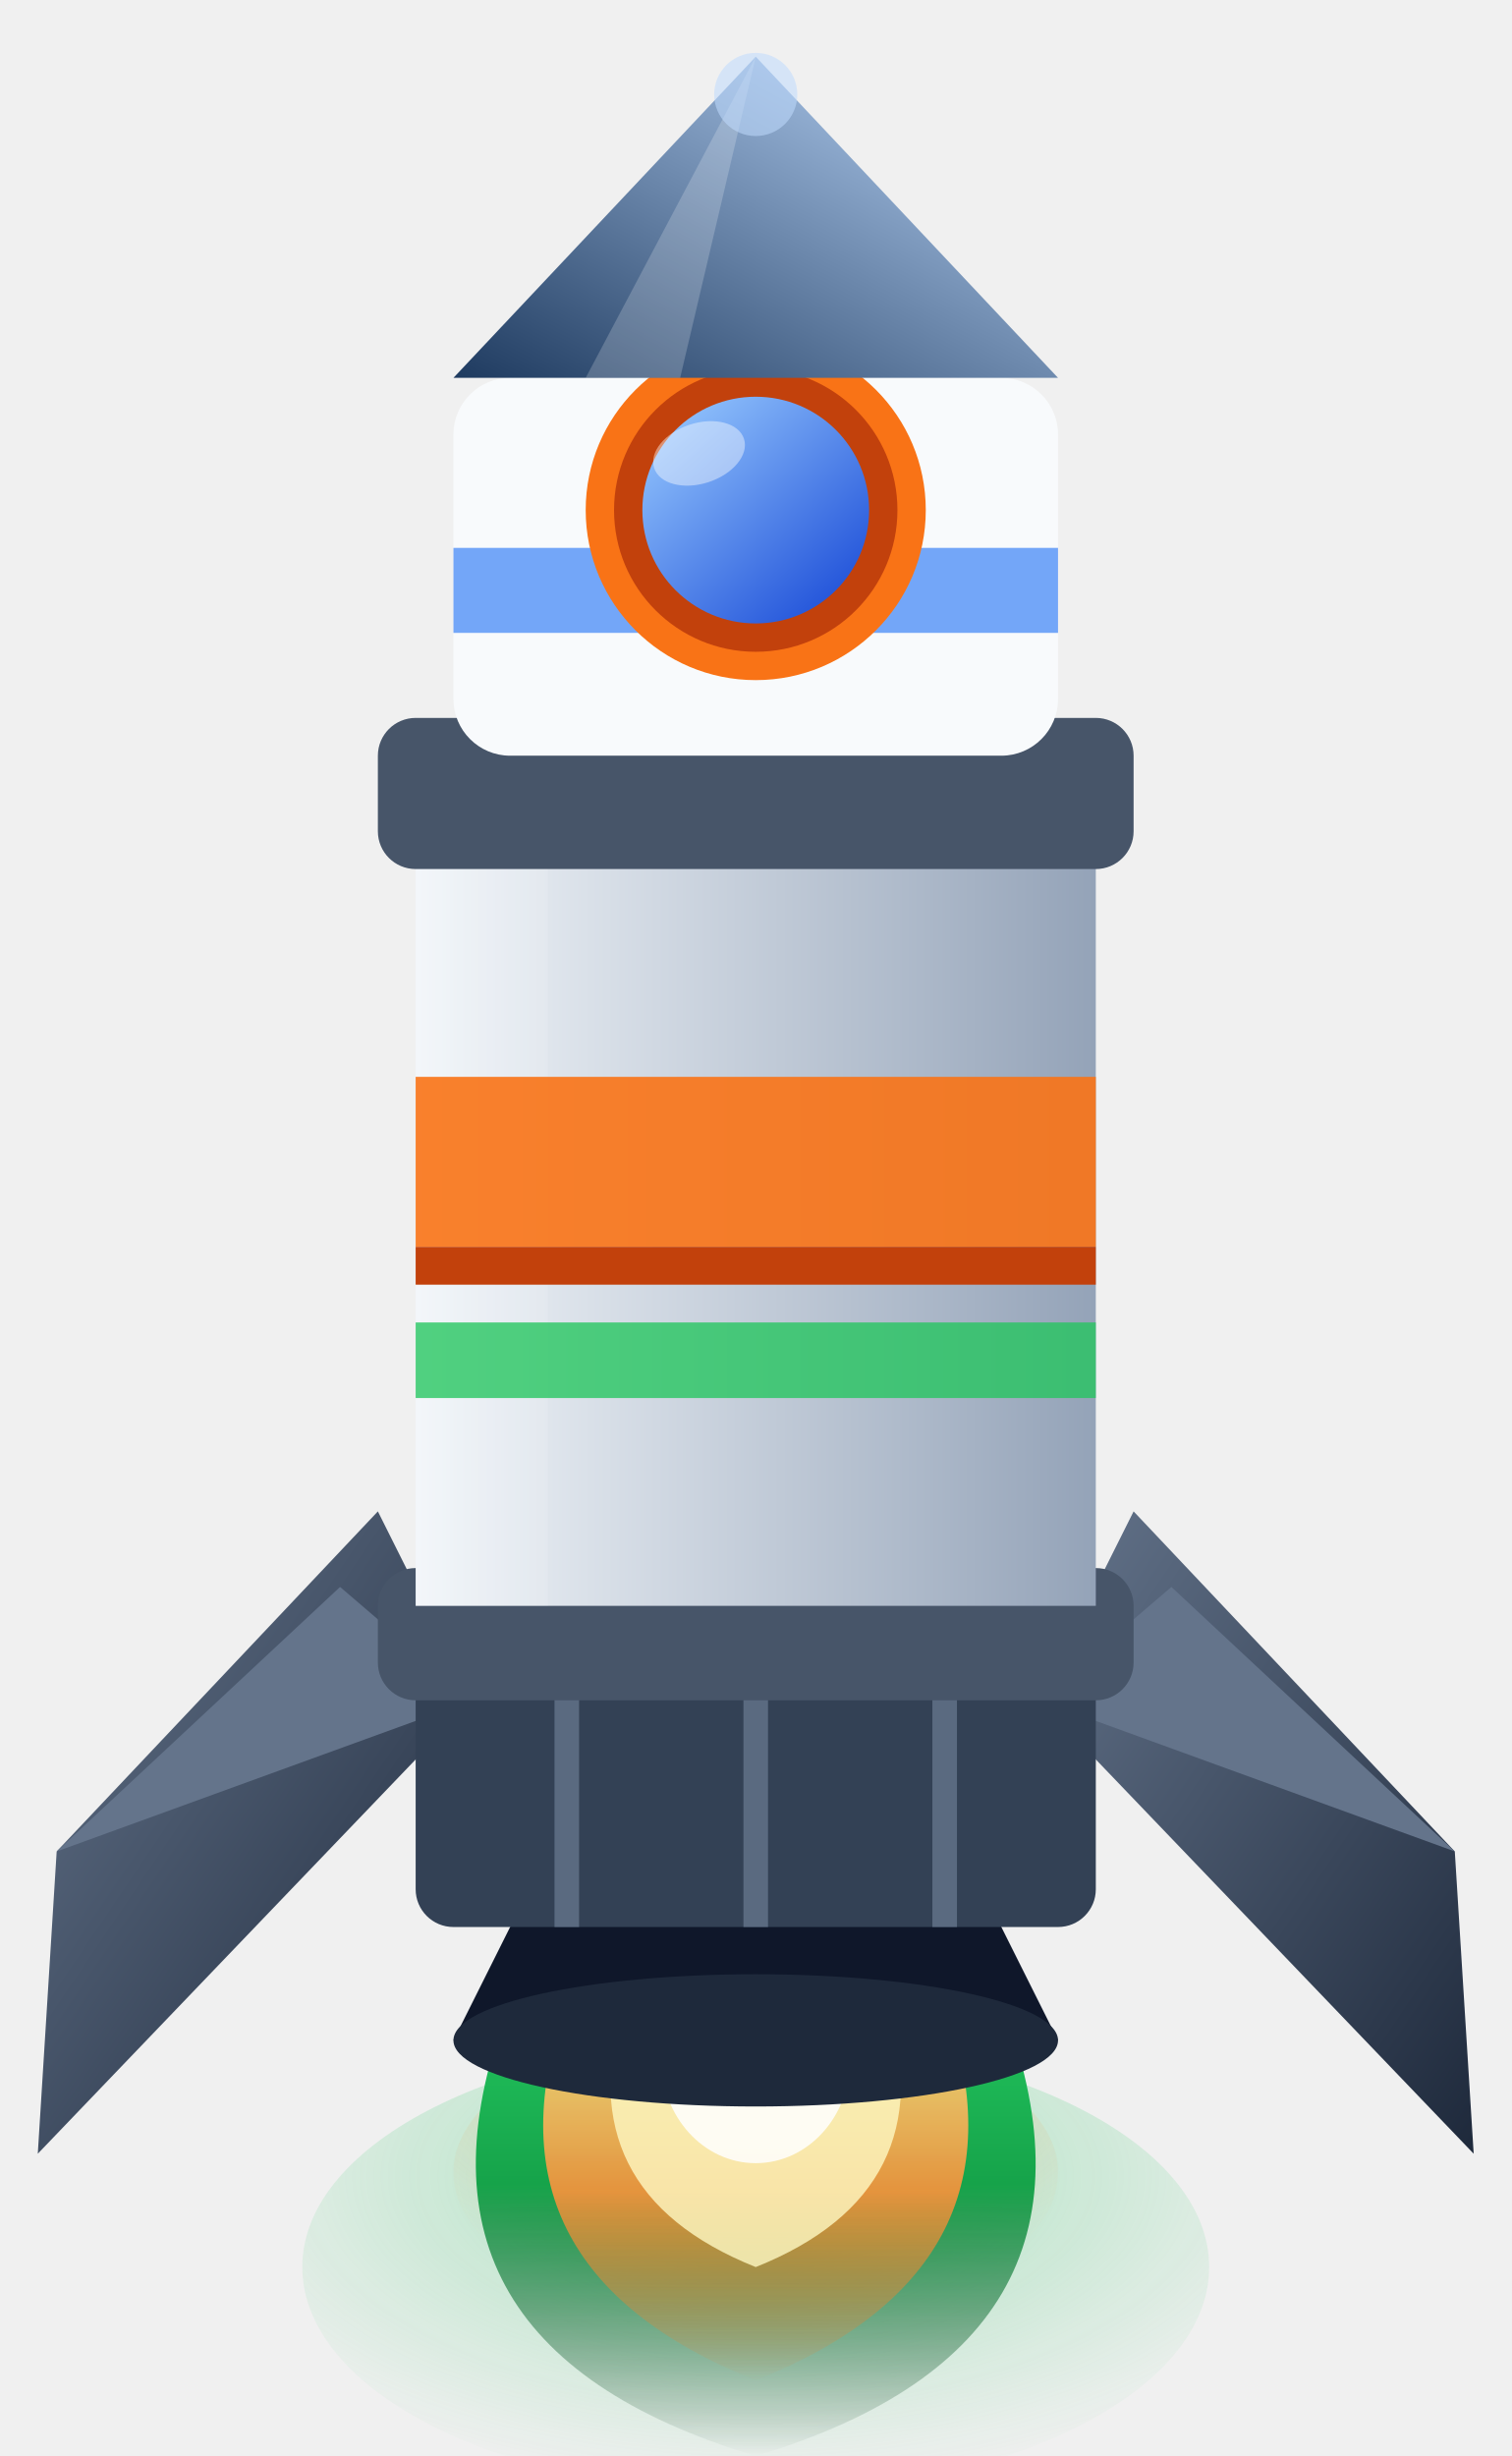
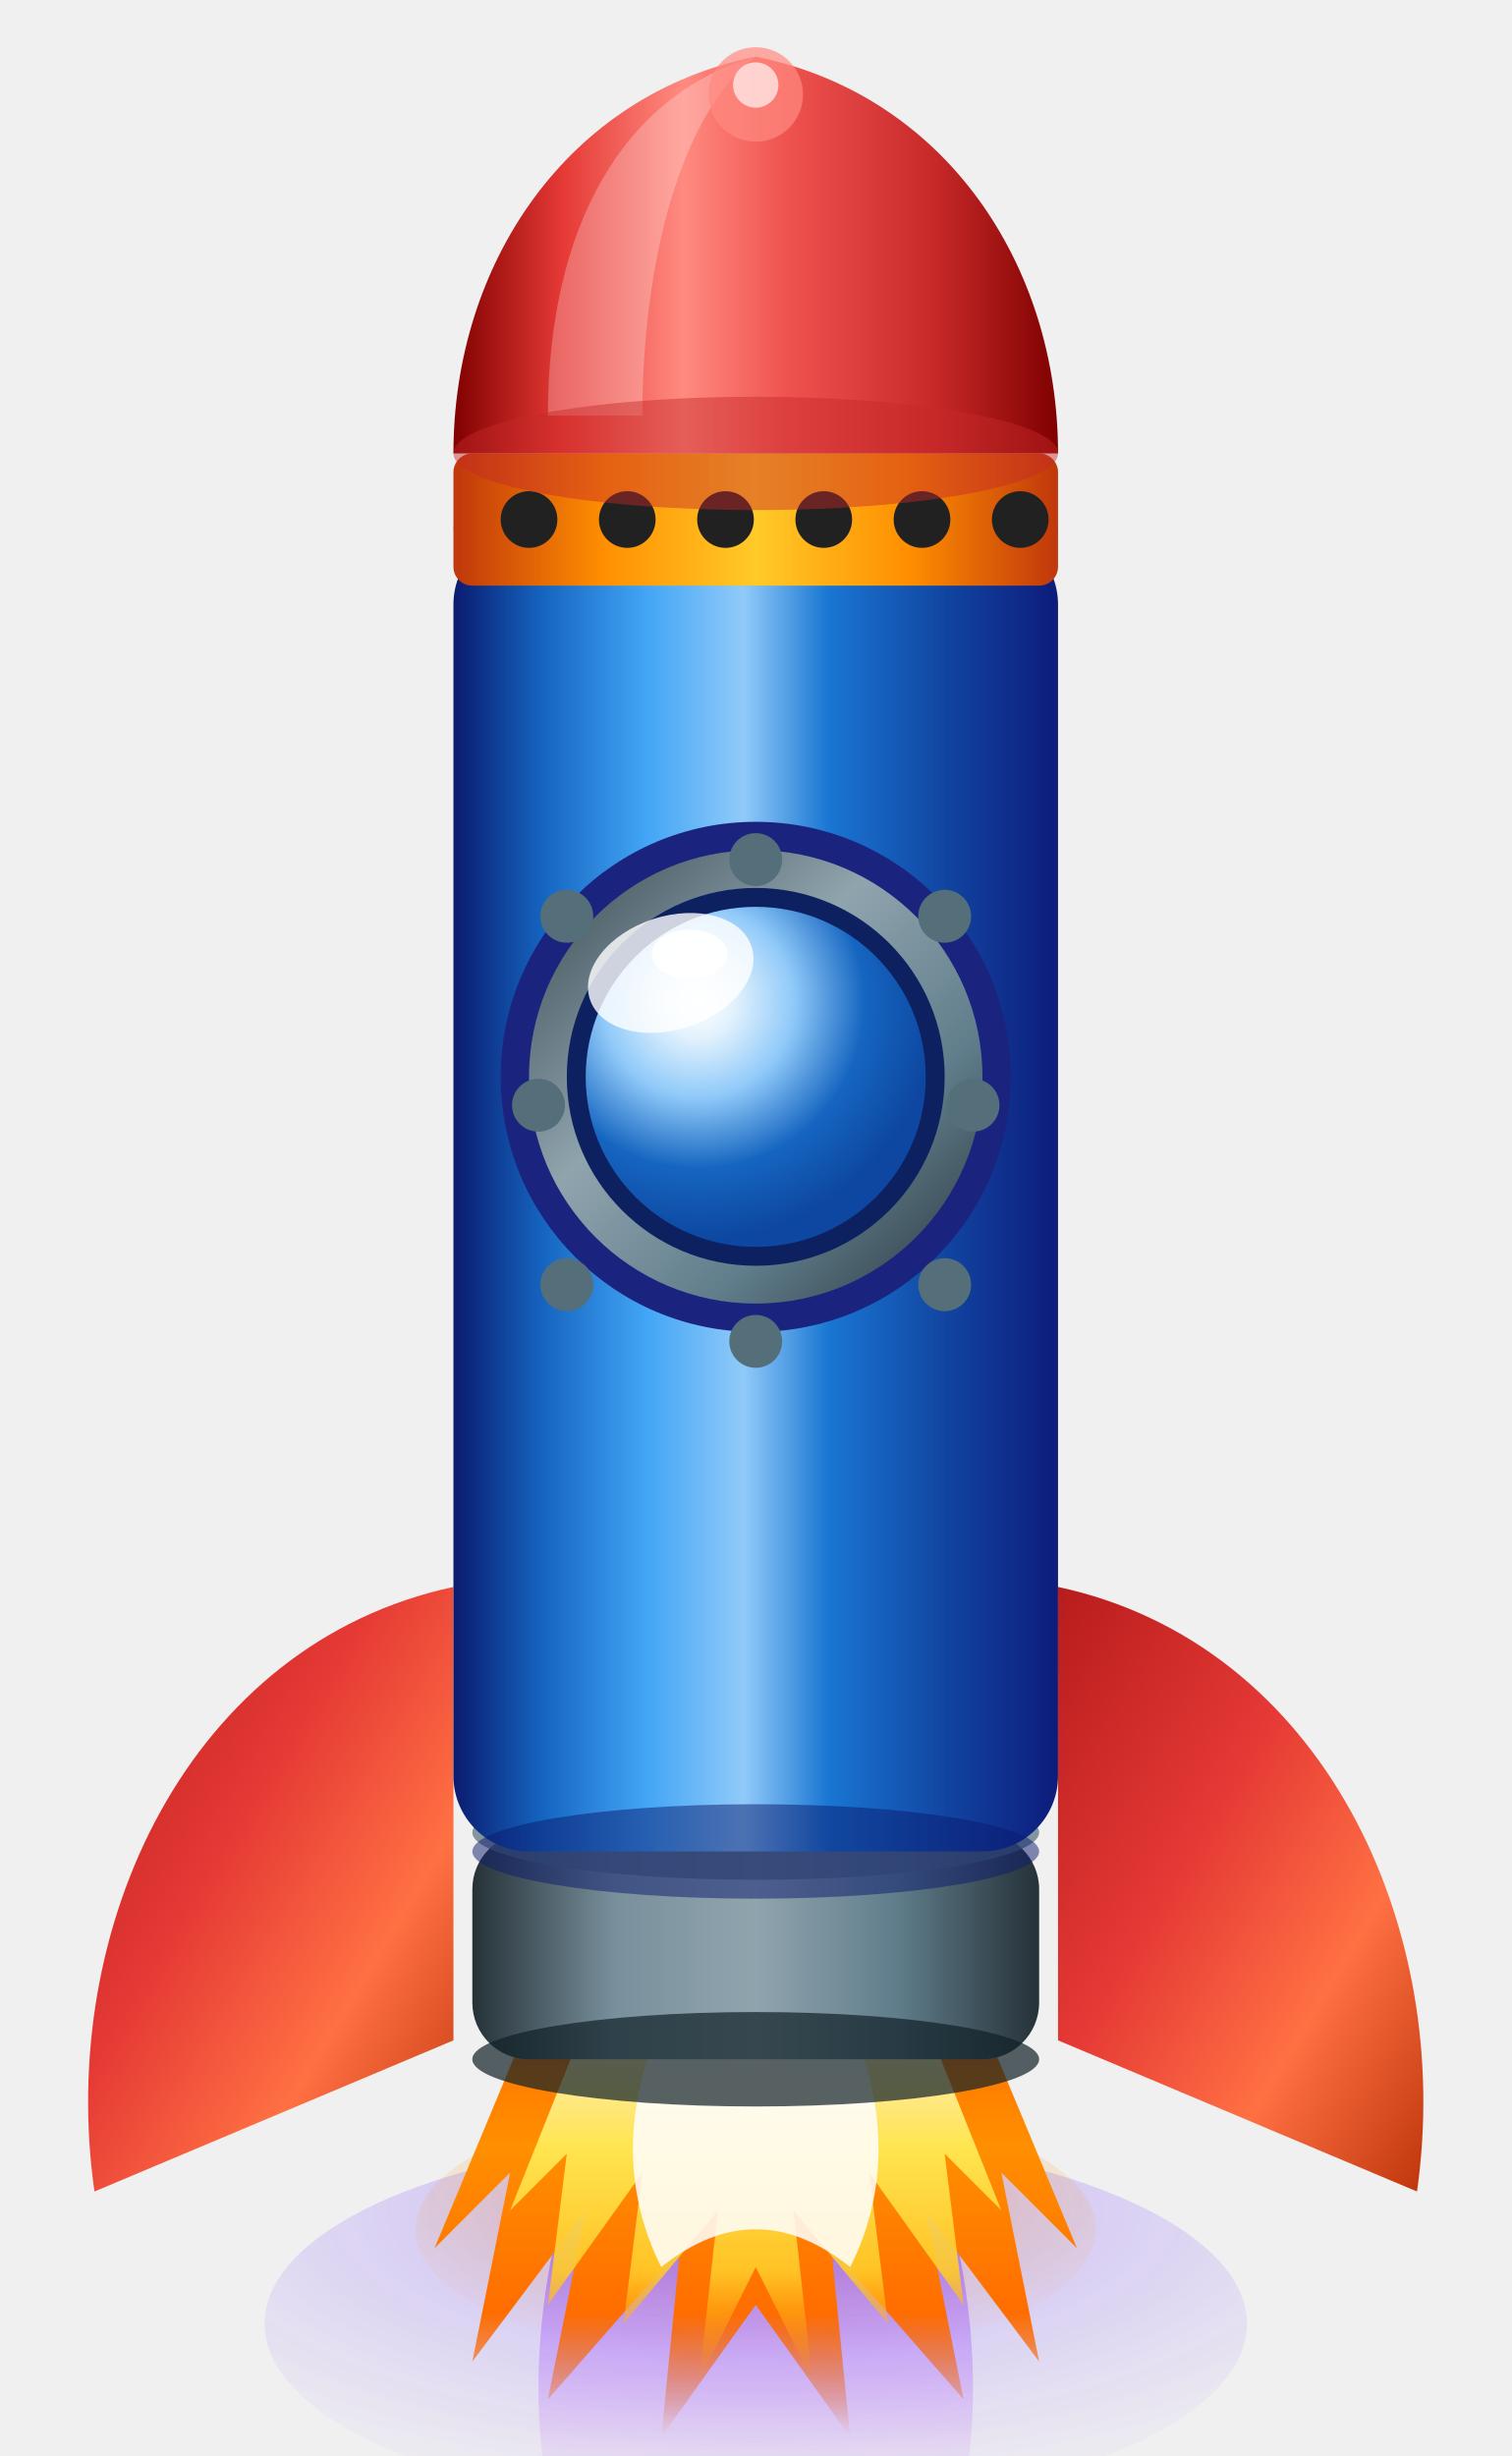
<svg xmlns="http://www.w3.org/2000/svg" viewBox="0 0 80 130">
  <defs>
    <linearGradient id="b" x1="0%" y1="0%" x2="100%" y2="0%">
-       <stop offset="0%" stop-color="#f1f5f9" />
-       <stop offset="100%" stop-color="#94a3b8" />
+       <stop offset="0%" stop-color="#0a1a6e" />
+       <stop offset="15%" stop-color="#1565c0" />
+       <stop offset="32%" stop-color="#42a5f5" />
+       <stop offset="48%" stop-color="#90caf9" />
+       <stop offset="62%" stop-color="#1976d2" />
+       <stop offset="82%" stop-color="#1143a0" />
+       <stop offset="100%" stop-color="#0d1b7a" />
    </linearGradient>
-     <linearGradient id="n" x1="0%" y1="100%" x2="100%" y2="0%">
-       <stop offset="0%" stop-color="#1e3a5f" />
-       <stop offset="100%" stop-color="#bfdbfe" />
+     <linearGradient id="n" x1="0%" y1="0%" x2="100%" y2="0%">
+       <stop offset="0%" stop-color="#7f0000" />
+       <stop offset="18%" stop-color="#e53935" />
+       <stop offset="38%" stop-color="#ff8a80" />
+       <stop offset="55%" stop-color="#ef5350" />
+       <stop offset="80%" stop-color="#c62828" />
+       <stop offset="100%" stop-color="#7f0000" />
    </linearGradient>
+     <linearGradient id="sm" x1="0%" y1="0%" x2="100%" y2="0%">
+       <stop offset="0%" stop-color="#bf360c" />
+       <stop offset="25%" stop-color="#ff8f00" />
+       <stop offset="50%" stop-color="#ffca28" />
+       <stop offset="75%" stop-color="#ff8f00" />
+       <stop offset="100%" stop-color="#bf360c" />
+     </linearGradient>
+     <linearGradient id="fi" x1="0%" y1="0%" x2="100%" y2="100%">
+       <stop offset="0%" stop-color="#b71c1c" />
+       <stop offset="40%" stop-color="#e53935" />
+       <stop offset="70%" stop-color="#ff7043" />
+       <stop offset="100%" stop-color="#bf360c" />
+     </linearGradient>
+     <linearGradient id="eg" x1="0%" y1="0%" x2="100%" y2="0%">
+       <stop offset="0%" stop-color="#263238" />
+       <stop offset="25%" stop-color="#78909c" />
+       <stop offset="50%" stop-color="#90a4ae" />
+       <stop offset="75%" stop-color="#607d8b" />
+       <stop offset="100%" stop-color="#263238" />
+     </linearGradient>
+     <linearGradient id="fr" x1="0%" y1="0%" x2="100%" y2="100%">
+       <stop offset="0%" stop-color="#37474f" />
+       <stop offset="40%" stop-color="#90a4ae" />
+       <stop offset="70%" stop-color="#607d8b" />
+       <stop offset="100%" stop-color="#263238" />
+     </linearGradient>
+     <radialGradient id="gl" cx="33%" cy="28%" r="70%">
+       <stop offset="0%" stop-color="#ffffff" />
+       <stop offset="15%" stop-color="#e3f2fd" />
+       <stop offset="40%" stop-color="#90caf9" />
+       <stop offset="70%" stop-color="#1565c0" />
+       <stop offset="100%" stop-color="#0d47a1" />
+     </radialGradient>
    <linearGradient id="fa" x1="0%" y1="0%" x2="0%" y2="100%">
-       <stop offset="0%" stop-color="#22c55e" />
-       <stop offset="40%" stop-color="#16a34a" />
-       <stop offset="100%" stop-color="#052e16" stop-opacity="0" />
+       <stop offset="0%" stop-color="#ff6f00" />
+       <stop offset="30%" stop-color="#ff8f00" />
+       <stop offset="70%" stop-color="#ff6d00" />
+       <stop offset="100%" stop-color="#e65100" stop-opacity="0" />
    </linearGradient>
    <linearGradient id="fb" x1="0%" y1="0%" x2="0%" y2="100%">
-       <stop offset="0%" stop-color="#fde68a" />
-       <stop offset="50%" stop-color="#fb923c" />
-       <stop offset="100%" stop-color="#f97316" stop-opacity="0" />
+       <stop offset="0%" stop-color="#fffde7" />
+       <stop offset="35%" stop-color="#ffee58" />
+       <stop offset="70%" stop-color="#ffca28" />
+       <stop offset="100%" stop-color="#ff8f00" stop-opacity="0" />
    </linearGradient>
-     <linearGradient id="w" x1="10%" y1="5%" x2="90%" y2="95%">
-       <stop offset="0%" stop-color="#93c5fd" />
-       <stop offset="100%" stop-color="#1d4ed8" />
+     <linearGradient id="pl" x1="0%" y1="0%" x2="0%" y2="100%">
+       <stop offset="0%" stop-color="#7c4dff" stop-opacity="0.85" />
+       <stop offset="40%" stop-color="#651fff" stop-opacity="0.55" />
+       <stop offset="100%" stop-color="#aa00ff" stop-opacity="0" />
    </linearGradient>
-     <linearGradient id="fi" x1="0%" y1="0%" x2="100%" y2="100%">
-       <stop offset="0%" stop-color="#64748b" />
-       <stop offset="100%" stop-color="#1e293b" />
-     </linearGradient>
-     <radialGradient id="g" cx="50%" cy="30%" r="70%">
-       <stop offset="0%" stop-color="#22c55e" stop-opacity="0.35" />
-       <stop offset="100%" stop-color="#22c55e" stop-opacity="0" />
+     <radialGradient id="go" cx="50%" cy="30%" r="70%">
+       <stop offset="0%" stop-color="#ff8f00" stop-opacity="0.5" />
+       <stop offset="100%" stop-color="#ff8f00" stop-opacity="0" />
    </radialGradient>
-     <radialGradient id="g2" cx="50%" cy="20%" r="70%">
-       <stop offset="0%" stop-color="#fb923c" stop-opacity="0.28" />
-       <stop offset="100%" stop-color="#fb923c" stop-opacity="0" />
+     <radialGradient id="gp" cx="50%" cy="20%" r="80%">
+       <stop offset="0%" stop-color="#7c4dff" stop-opacity="0.45" />
+       <stop offset="100%" stop-color="#7c4dff" stop-opacity="0" />
    </radialGradient>
  </defs>
-   <ellipse cx="40" cy="120" rx="24" ry="12" fill="url(#g)" />
-   <ellipse cx="40" cy="115" rx="16" ry="8" fill="url(#g2)" />
-   <path d="M 27 106 Q 20 124 40 130 Q 60 124 53 106 Z" fill="url(#fa)" />
-   <path d="M 30 106 Q 25 120 40 126 Q 55 120 50 106 Z" fill="url(#fb)" opacity="0.9" />
-   <path d="M 33 106 Q 30 116 40 120 Q 50 116 47 106 Z" fill="#fef9c3" opacity="0.8" />
-   <ellipse cx="40" cy="109" rx="5" ry="5.5" fill="white" opacity="0.85" />
-   <path d="M 25 90 L 2 114 L 3 98 L 20 80 Z" fill="url(#fi)" />
-   <path d="M 25 90 L 3  98 L 18 84 Z" fill="#64748b" />
-   <path d="M 55 90 L 78 114 L 77 98 L 60 80 Z" fill="url(#fi)" />
-   <path d="M 55 90 L 77 98  L 62 84 Z" fill="#64748b" />
-   <path d="M 28 100 L 24 108 L 56 108 L 52 100 Z" fill="#0f172a" />
-   <ellipse cx="40" cy="108" rx="16" ry="3.5" fill="#1e293b" />
-   <rect x="22" y="88" width="36" height="14" rx="2" fill="#334155" />
-   <line x1="30" y1="88" x2="30" y2="102" stroke="#64748b" stroke-width="1.3" opacity="0.8" />
-   <line x1="40" y1="88" x2="40" y2="102" stroke="#64748b" stroke-width="1.3" opacity="0.8" />
-   <line x1="50" y1="88" x2="50" y2="102" stroke="#64748b" stroke-width="1.3" opacity="0.8" />
-   <rect x="20" y="83" width="40" height="7" rx="2" fill="#475569" />
-   <rect x="22" y="44" width="36" height="41" fill="url(#b)" />
-   <rect x="22" y="44" width="7" height="41" fill="white" opacity="0.12" />
-   <rect x="22" y="57" width="36" height="9" fill="#f97316" opacity="0.9" />
-   <rect x="22" y="66" width="36" height="2" fill="#c2410c" />
-   <rect x="22" y="70" width="36" height="4" fill="#22c55e" opacity="0.78" />
-   <rect x="20" y="38" width="40" height="8" rx="2" fill="#475569" />
-   <rect x="24" y="20" width="32" height="20" rx="3" fill="#f8fafc" />
-   <rect x="24" y="29" width="32" height="4.5" fill="#3b82f6" opacity="0.7" />
-   <circle cx="40" cy="27" r="9" fill="#f97316" />
-   <circle cx="40" cy="27" r="7.5" fill="#c2410c" />
-   <circle cx="40" cy="27" r="6" fill="url(#w)" />
-   <ellipse cx="37" cy="24" rx="2.5" ry="1.6" fill="white" opacity="0.42" transform="rotate(-18 37 24)" />
-   <path d="M 40 3 L 56 20 L 24 20 Z" fill="url(#n)" />
-   <path d="M 40 3 L 31 20 L 36 20 Z" fill="white" opacity="0.2" />
-   <circle cx="40" cy="5" r="2.2" fill="#bfdbfe" opacity="0.55" />
+   <ellipse cx="40" cy="123" rx="26" ry="10" fill="url(#gp)" opacity="0.8" />
+   <ellipse cx="40" cy="118" rx="18" ry="7" fill="url(#go)" opacity="0.7" />
+   <path d="M 33 108 Q 27 121 29 132 Q 40 128 51 132 Q 53 121 47 108 Z" fill="url(#pl)" opacity="0.75" />
+   <path d="M 28 107 L 23 119 L 27 115 L 25 125 L 31 117 L 29 127 L 36 119 L 35 129 L 40 122 L 45 129 L 44 119 L 51 127 L 49 117 L 55 125 L 53 115 L 57 119 L 52 107 Z" fill="url(#fa)" />
+   <path d="M 31 107 L 27 117 L 30 114 L 29 122 L 34 115 L 33 123 L 38 117 L 37 126 L 40 120 L 43 126 L 42 117 L 47 123 L 46 115 L 51 122 L 50 114 L 53 117 L 49 107 Z" fill="url(#fb)" opacity="0.9" />
+   <path d="M 35 107 Q 32 114 35 120 Q 40 116 45 120 Q 48 114 45 107 Z" fill="white" opacity="0.85" />
+   <path d="M 24 84 C 10 87 3 102 5 116 L 24 108 Z" fill="url(#fi)" />
+   <path d="M 56 84 C 70 87 77 102 75 116 L 56 108 Z" fill="url(#fi)" />
+   <rect x="25" y="97" width="30" height="12" rx="3" fill="url(#eg)" />
+   <ellipse cx="40" cy="97" rx="15" ry="2.5" fill="#546e7a" opacity="0.7" />
+   <ellipse cx="40" cy="109" rx="15" ry="2.5" fill="#102027" opacity="0.7" />
+   <rect x="24" y="28" width="32" height="70" rx="4" fill="url(#b)" />
+   <ellipse cx="40" cy="28" rx="16" ry="3" fill="#1976d2" opacity="0.4" />
+   <ellipse cx="40" cy="98" rx="15" ry="2.5" fill="#0a1a6e" opacity="0.5" />
+   <rect x="24" y="24" width="32" height="7" rx="1" fill="url(#sm)" />
+   <circle cx="28" cy="27.5" r="1.5" fill="#212121" />
+   <circle cx="33.2" cy="27.5" r="1.5" fill="#212121" />
+   <circle cx="38.4" cy="27.5" r="1.5" fill="#212121" />
+   <circle cx="43.6" cy="27.5" r="1.5" fill="#212121" />
+   <circle cx="48.8" cy="27.5" r="1.5" fill="#212121" />
+   <circle cx="54" cy="27.5" r="1.5" fill="#212121" />
+   <circle cx="40" cy="57" r="13.5" fill="#1a237e" />
+   <circle cx="40" cy="57" r="12" fill="url(#fr)" />
+   <circle cx="40" cy="45.5" r="1.4" fill="#546e7a" />
+   <circle cx="50" cy="48.5" r="1.4" fill="#546e7a" />
+   <circle cx="51.5" cy="58.5" r="1.4" fill="#546e7a" />
+   <circle cx="50" cy="68" r="1.4" fill="#546e7a" />
+   <circle cx="40" cy="71" r="1.4" fill="#546e7a" />
+   <circle cx="30" cy="68" r="1.4" fill="#546e7a" />
+   <circle cx="28.5" cy="58.5" r="1.4" fill="#546e7a" />
+   <circle cx="30" cy="48.5" r="1.4" fill="#546e7a" />
+   <circle cx="40" cy="57" r="10" fill="#0d2060" />
+   <circle cx="40" cy="57" r="9" fill="url(#gl)" />
+   <ellipse cx="35.5" cy="51.5" rx="4.5" ry="3" fill="white" opacity="0.80" transform="rotate(-18 35.5 51.5)" />
+   <ellipse cx="36.5" cy="50.5" rx="2" ry="1.3" fill="white" opacity="0.95" />
+   <path d="M 40 3 C 30 5 24 14 24 24 L 56 24 C 56 14 50 5 40 3 Z" fill="url(#n)" />
+   <path d="M 40 3 C 33 5 29 12 29 22 L 34 22 C 34 14 36 6 40 3 Z" fill="white" opacity="0.25" />
+   <ellipse cx="40" cy="24" rx="16" ry="3" fill="#c62828" opacity="0.45" />
+   <circle cx="40" cy="5" r="2.5" fill="#ff8a80" opacity="0.7" />
+   <circle cx="40" cy="4.5" r="1.2" fill="white" opacity="0.65" />
</svg>
